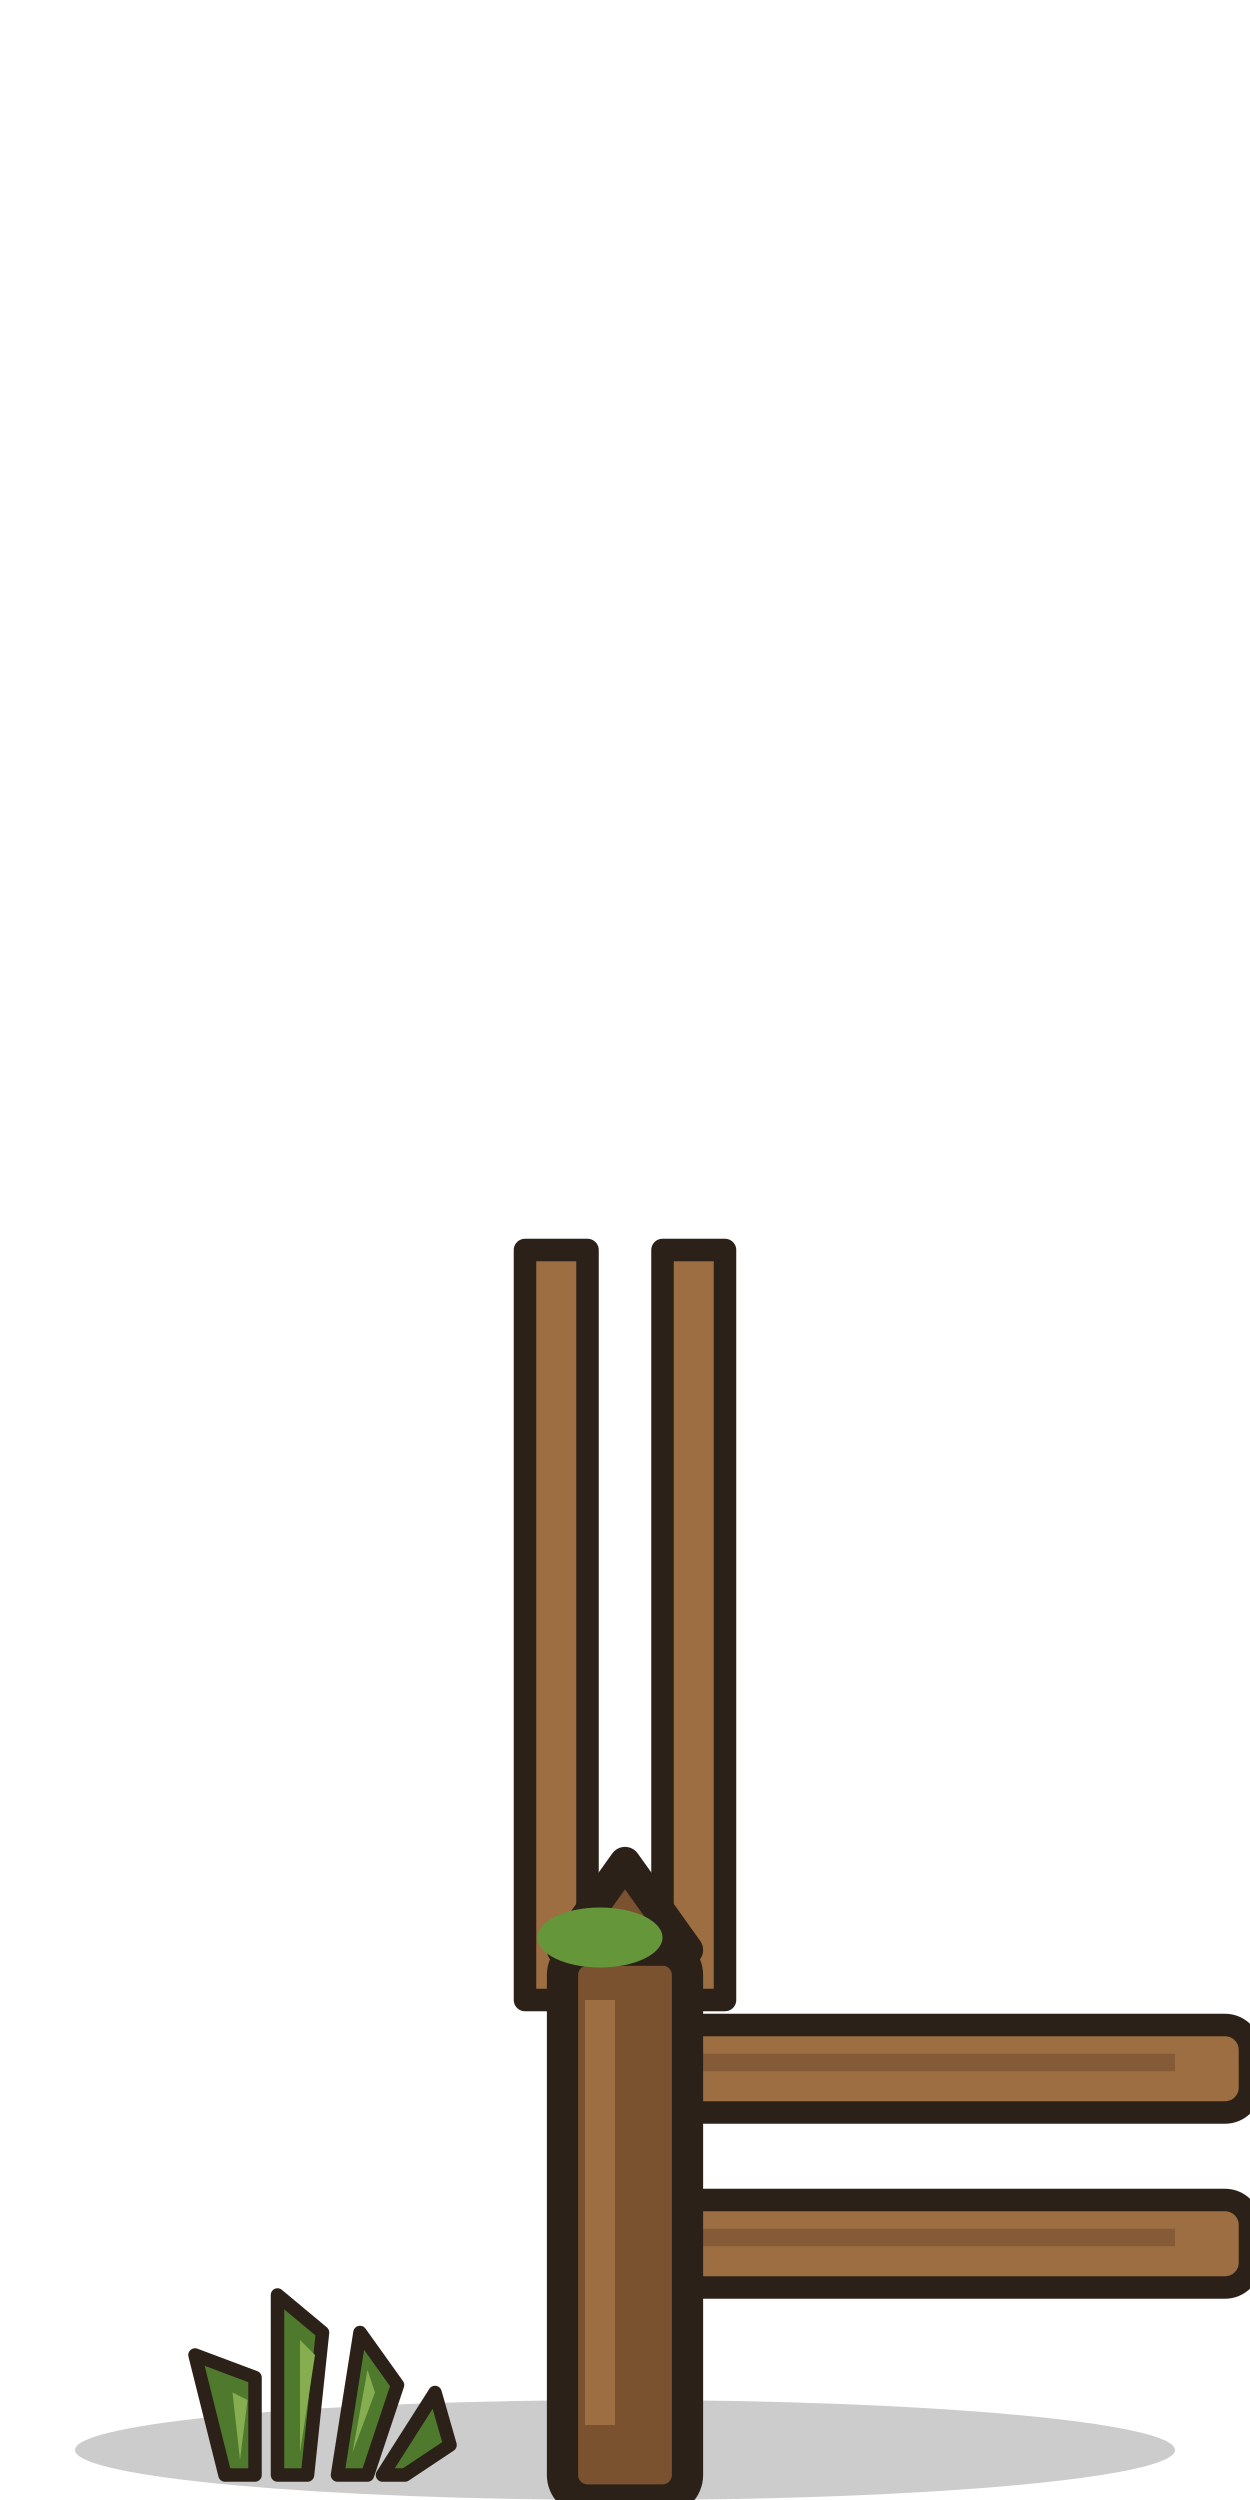
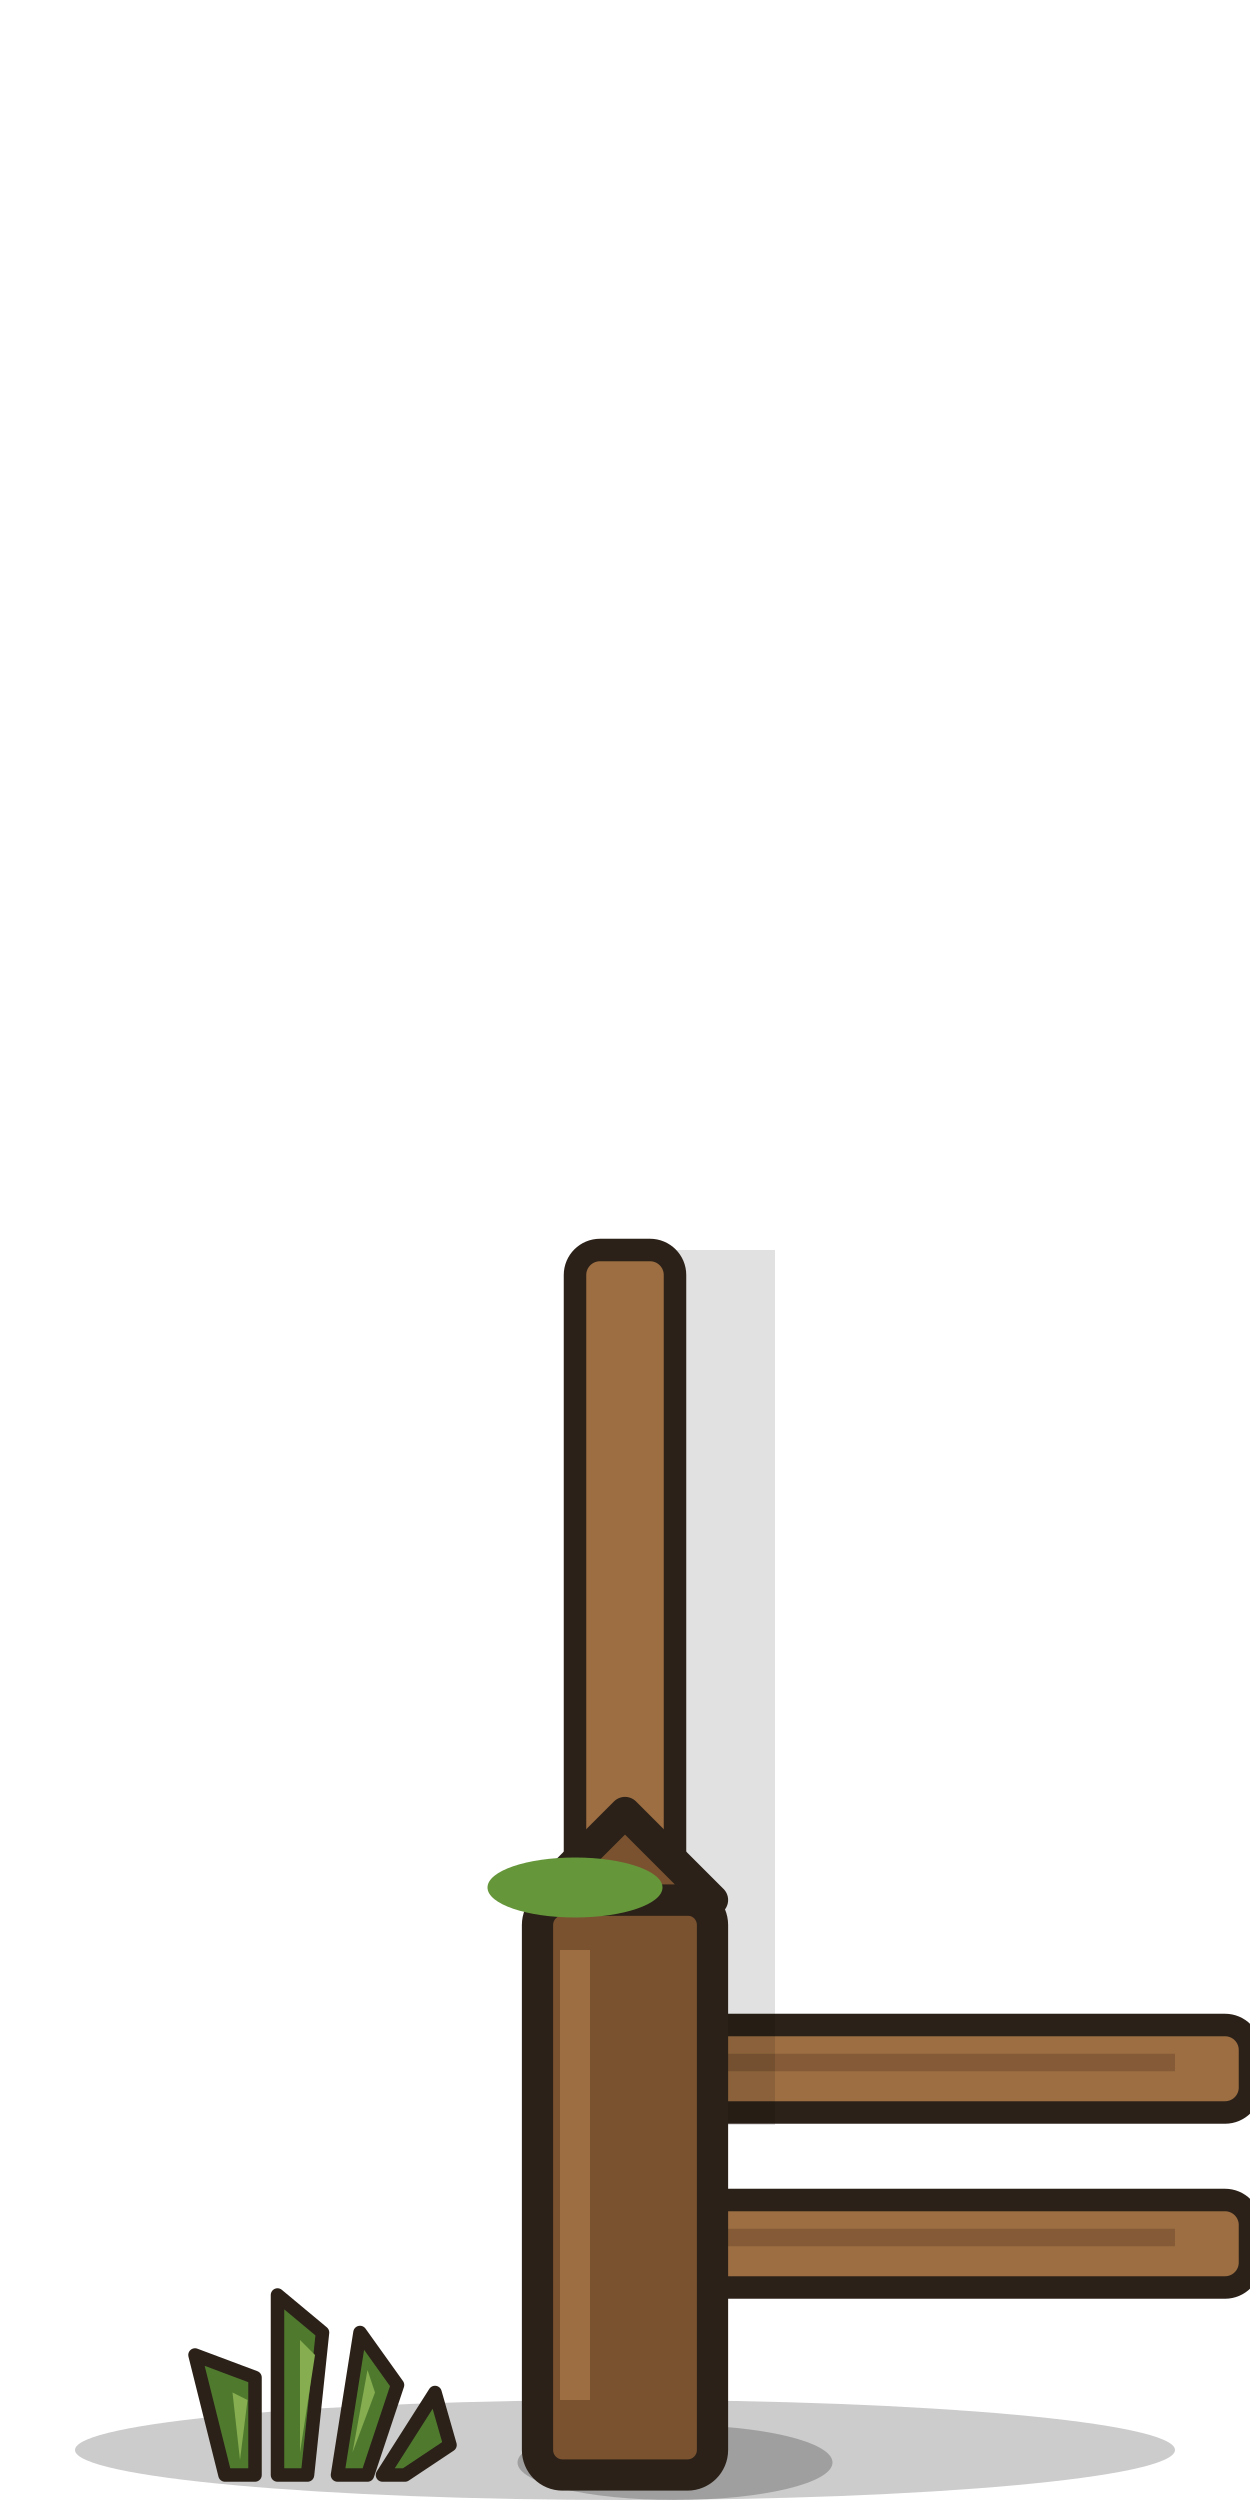
<svg xmlns="http://www.w3.org/2000/svg" width="100" height="200" viewBox="0 0 100 200">
  <ellipse cx="50" cy="196" rx="44" ry="4" fill="#000" opacity=".2" />
-   <rect x="50" y="162" width="50" height="7" rx="2" fill="#9c6e42" stroke="#2b2118" stroke-width="1.8" stroke-linejoin="round" stroke-linecap="round" />
-   <rect x="50" y="176" width="50" height="7" rx="2" fill="#9c6e42" stroke="#2b2118" stroke-width="1.8" stroke-linejoin="round" stroke-linecap="round" />
+   <rect x="50" y="162" width="50" height="7" rx="2" fill="#9c6e42" stroke="#2b2118" stroke-width="1.8" stroke-linejoin="round" />
+   <rect x="50" y="176" width="50" height="7" rx="2" fill="#9c6e42" stroke="#2b2118" stroke-width="1.8" stroke-linejoin="round" />
  <path d="M56,165 h38 M56,179 h38" stroke="#7a5230" stroke-width="1.4" opacity=".7" />
-   <rect x="42" y="100" width="5" height="60" fill="#9c6e42" stroke="#2b2118" stroke-width="1.8" stroke-linejoin="round" stroke-linecap="round" />
-   <rect x="53" y="100" width="5" height="60" fill="#9c6e42" stroke="#2b2118" stroke-width="1.8" stroke-linejoin="round" stroke-linecap="round" />
-   <rect x="45" y="156" width="10" height="44" rx="2" fill="#7a5230" stroke="#2b2118" stroke-width="2.5" stroke-linejoin="round" stroke-linecap="round" />
-   <path d="M45,156 l5,-7 l5,7z" fill="#7a5230" stroke="#2b2118" stroke-width="2.5" stroke-linejoin="round" stroke-linecap="round" />
-   <path d="M48,160 v34" stroke="#9c6e42" stroke-width="2.4" />
-   <ellipse cx="48" cy="155" rx="5" ry="2.4" fill="#66963a" />
+   <path d="M52,100 h10 v70 h-10z" fill="#000" opacity=".12" />
+   <rect x="46" y="100" width="8" height="70" rx="2" fill="#9c6e42" stroke="#2b2118" stroke-width="1.8" />
+   <ellipse cx="54" cy="197" rx="12.6" ry="3" fill="#000" opacity=".22" />
+   <rect x="43" y="152" width="14" height="46" rx="2" fill="#7a5230" stroke="#2b2118" stroke-width="2.5" stroke-linejoin="round" />
+   <path d="M43,152 l7,-7 l7,7z" fill="#7a5230" stroke="#2b2118" stroke-width="2.5" stroke-linejoin="round" />
+   <path d="M46,156 v36" stroke="#9c6e42" stroke-width="2.4" />
+   <ellipse cx="46" cy="151" rx="7" ry="2.4" fill="#66963a" />
  <g transform="translate(24,198) scale(0.6)">
    <g fill="#4f7a2e" stroke="#2b2118" stroke-width="1.8" stroke-linejoin="round" stroke-linecap="round">
      <path d="M-10,0 l-4,-16 l8,3 l0,13z M-3,0 l0,-24 l6,5 l-2,19z M5,0 l3,-19 l5,7 l-4,12z M11,0 l7,-11 l2,7 l-6,4z" />
    </g>
    <g fill="#86ad50">
      <path d="M-8,-2 l-1,-9 l2,1z M0,-3 l0,-15 l2,2z M7,-3 l2,-11 l1,3z" />
    </g>
  </g>
</svg>
